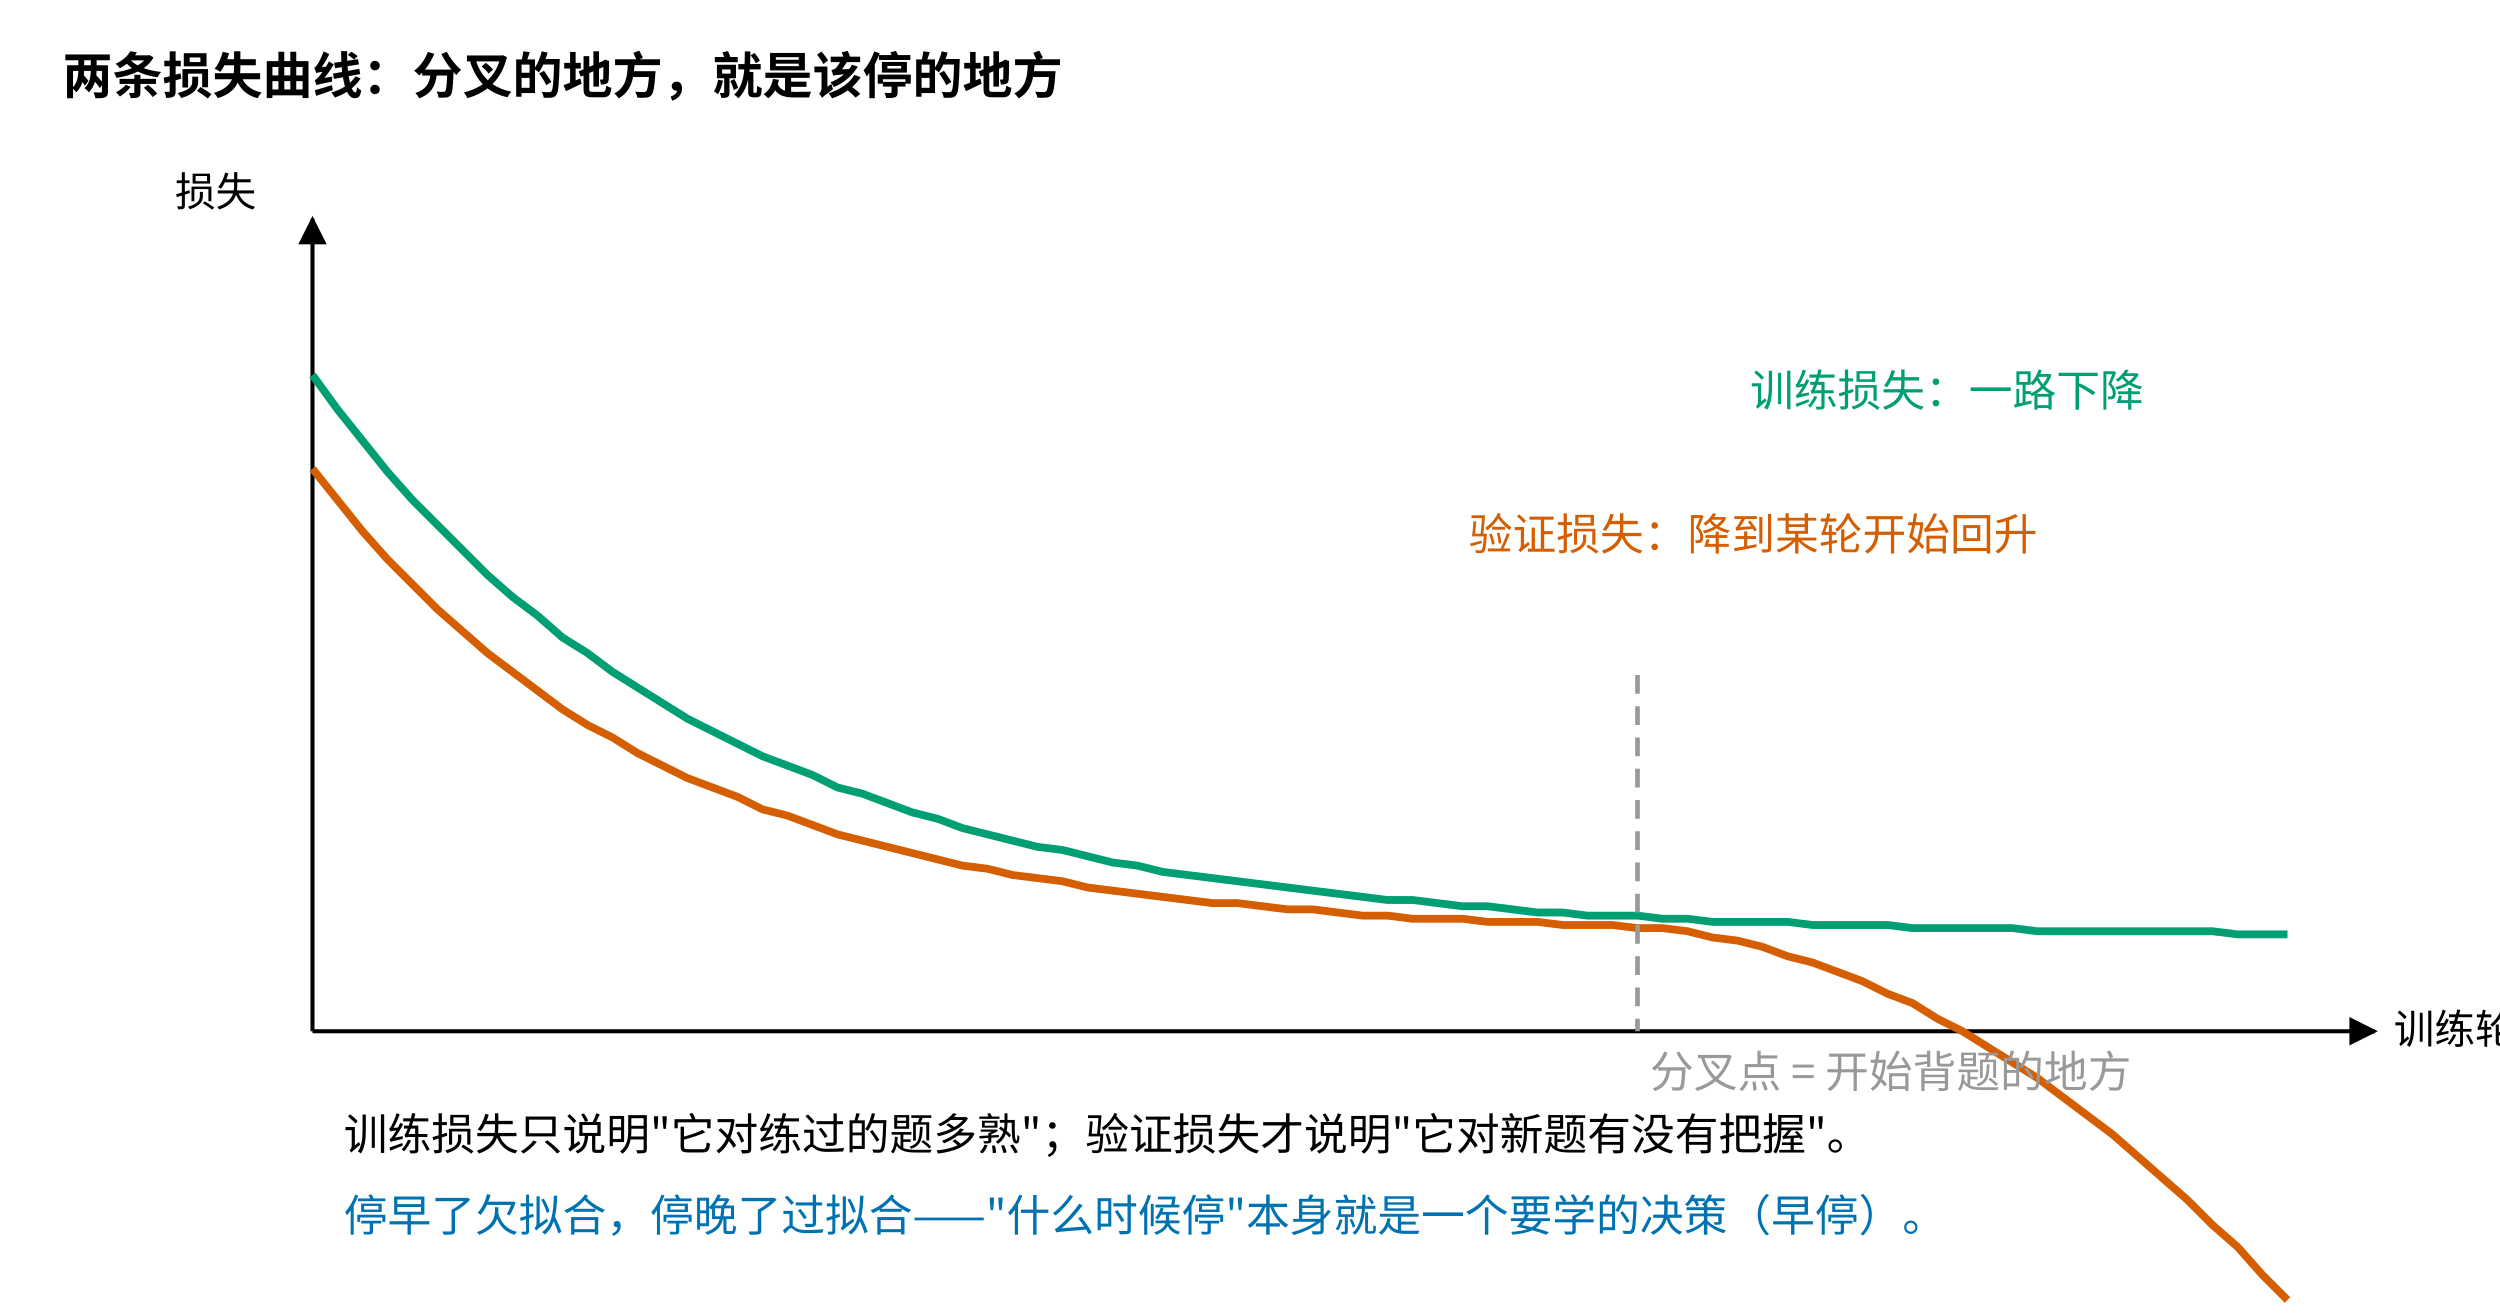
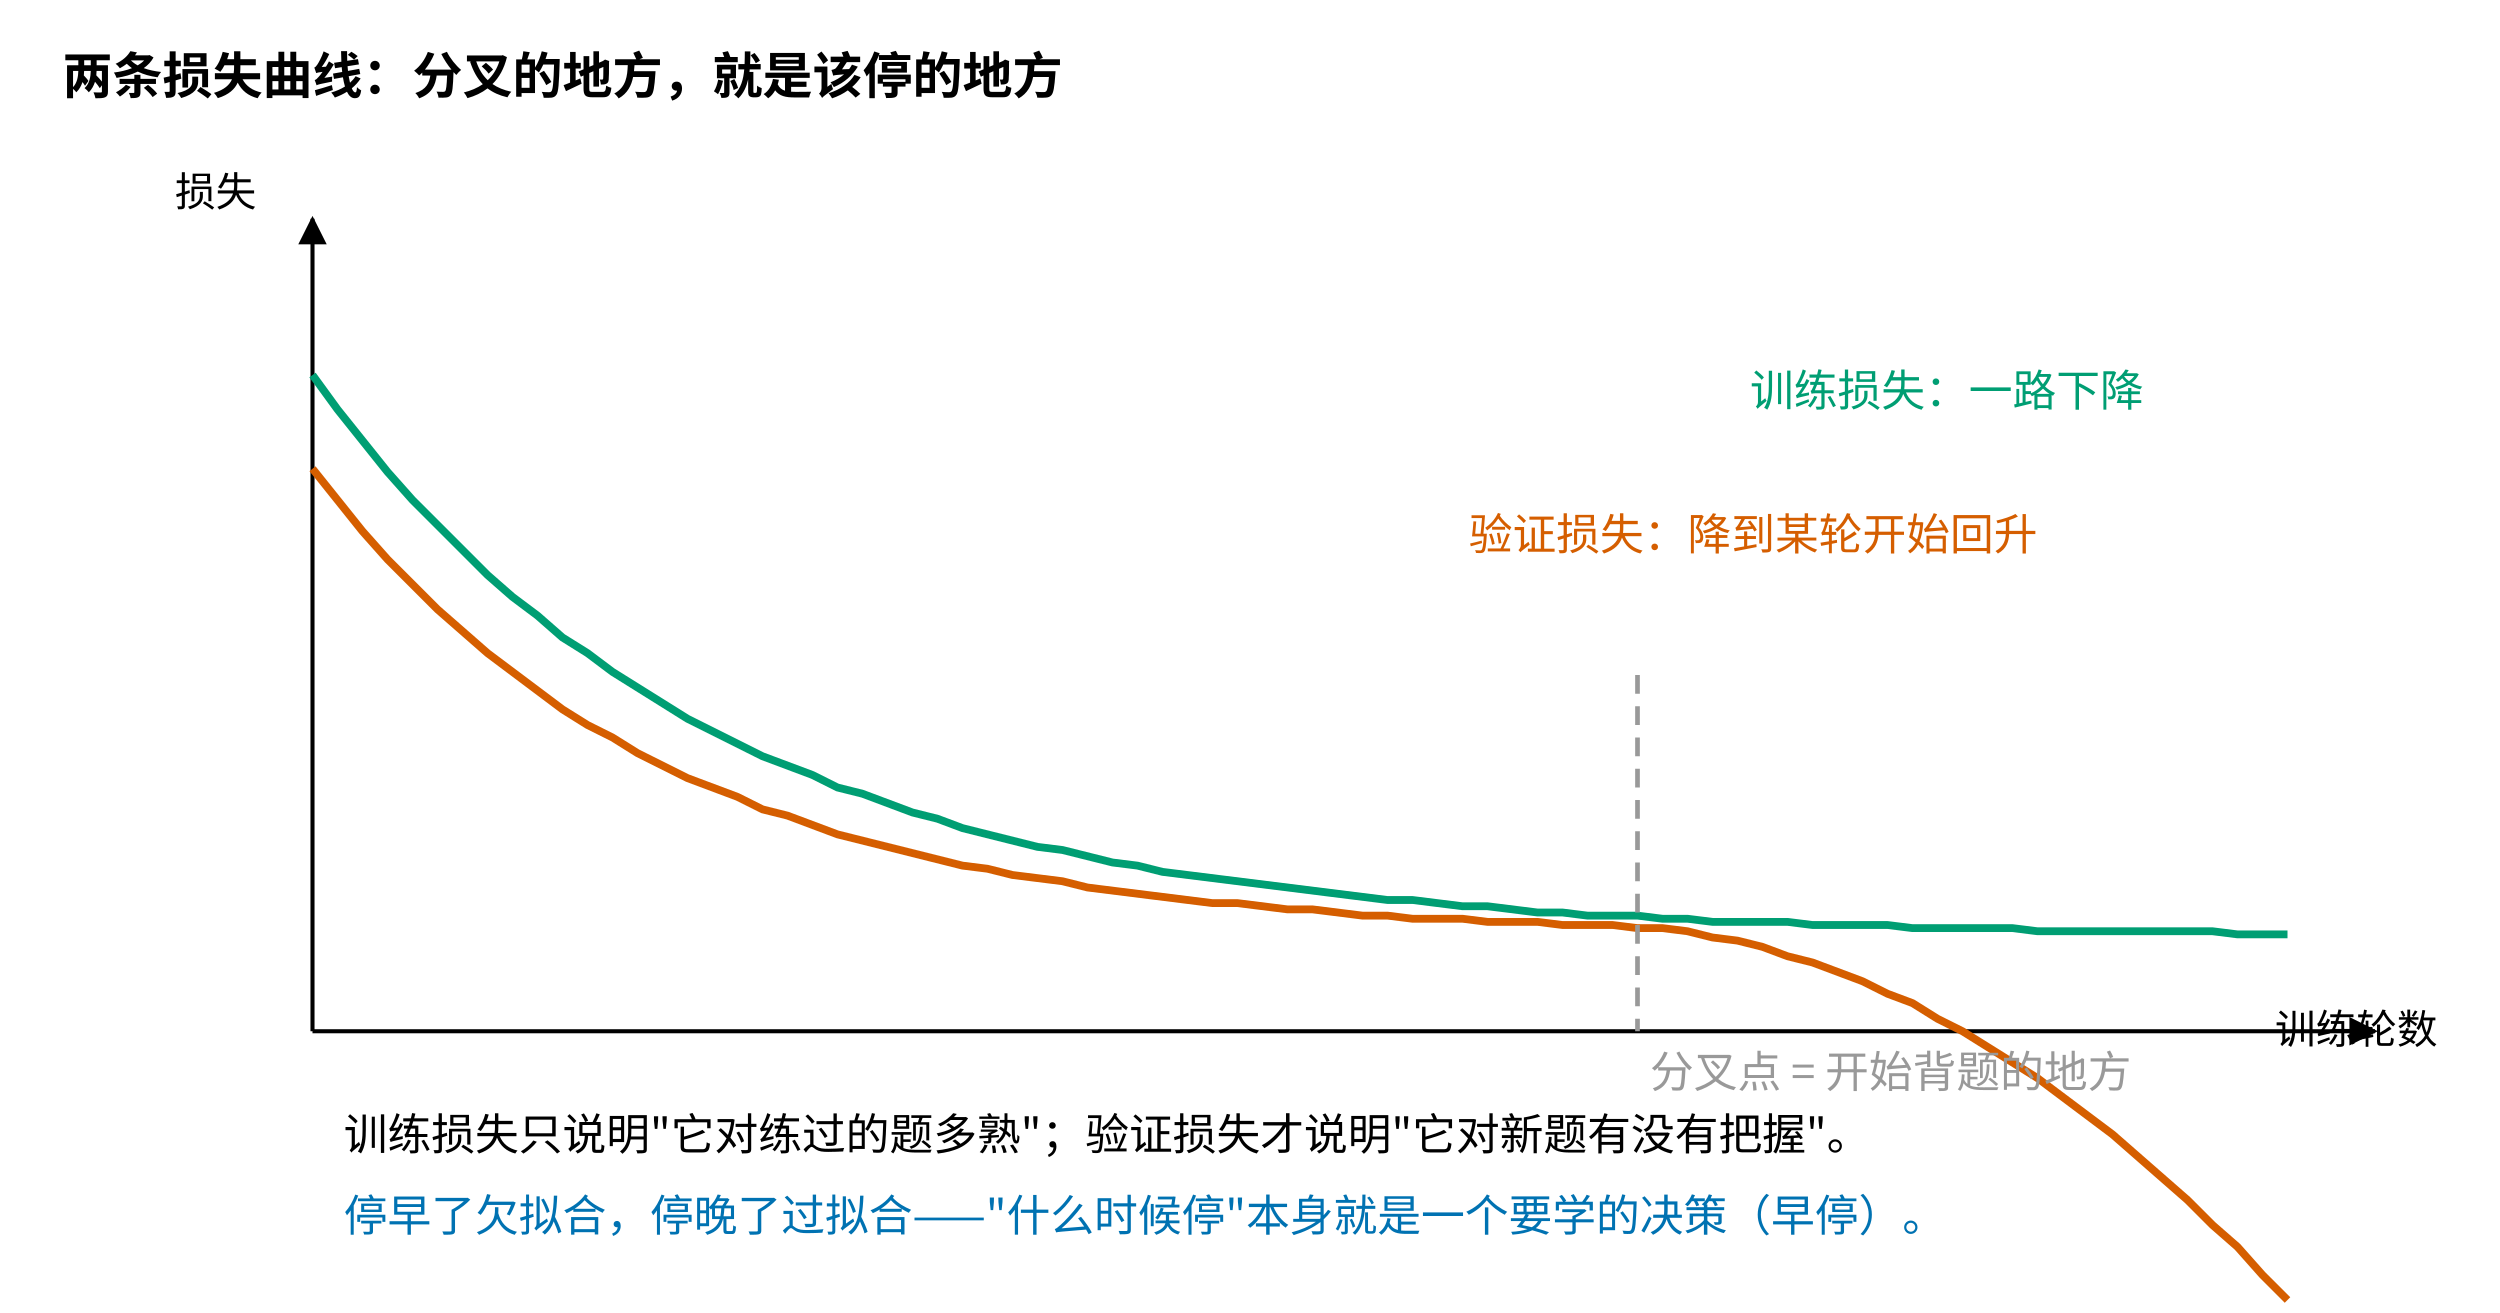
<svg xmlns="http://www.w3.org/2000/svg" width="800" height="420" viewBox="0 0 800 420">
  <defs>
    <marker id="arr" viewBox="0 0 10 10" refX="9" refY="5" markerWidth="7" markerHeight="7" orient="auto-start-reverse">
      <path d="M 0 0 L 10 5 L 0 10 z" fill="#000000" />
    </marker>
  </defs>
  <text x="20" y="30" font-size="16" font-weight="bold" fill="#000000" font-family="Noto Sans CJK SC, sans-serif">两条损失曲线：分叉的地方，就是该停的地方</text>
  <line x1="100" y1="330" x2="760" y2="330" stroke="#000000" stroke-width="1.3" marker-end="url(#arr)" />
  <line x1="100" y1="330" x2="100" y2="70" stroke="#000000" stroke-width="1.3" marker-end="url(#arr)" />
-   <text x="766" y="334" font-size="13" fill="#000000" font-family="Noto Sans CJK SC, sans-serif">训练轮数</text>
+   <text x="780" y="334" font-size="13" text-anchor="end" fill="#000000" font-family="Noto Sans CJK SC, sans-serif">训练轮数</text>
  <text x="56" y="66" font-size="13" fill="#000000" font-family="Noto Sans CJK SC, sans-serif">损失</text>
  <polyline points="100,120 108,131 116,141 124,151 132,160 140,168 148,176 156,184 164,191 172,197 180,204 188,209 196,215 204,220 212,225 220,230 228,234 236,238 244,242 252,245 260,248 268,252 276,254 284,257 292,260 300,262 308,265 316,267 324,269 332,271 340,272 348,274 356,276 364,277 372,279 380,280 388,281 396,282 404,283 412,284 420,285 428,286 436,287 444,288 452,288 460,289 468,290 476,290 484,291 492,292 500,292 508,293 516,293 524,293 532,294 540,294 548,295 556,295 564,295 572,295 580,296 588,296 596,296 604,296 612,297 620,297 628,297 636,297 644,297 652,298 660,298 668,298 676,298 684,298 692,298 700,298 708,298 716,299 724,299 732,299" fill="none" stroke="#009E73" stroke-width="2.5" />
  <polyline points="100,150 108,160 116,170 124,179 132,187 140,195 148,202 156,209 164,215 172,221 180,227 188,232 196,236 204,241 212,245 220,249 228,252 236,255 244,259 252,261 260,264 268,267 276,269 284,271 292,273 300,275 308,277 316,278 324,280 332,281 340,282 348,284 356,285 364,286 372,287 380,288 388,289 396,289 404,290 412,291 420,291 428,292 436,293 444,293 452,294 460,294 468,294 476,295 484,295 492,295 500,296 508,296 516,296 524,297 532,297 540,298 548,300 556,301 564,303 572,306 580,308 588,311 596,314 604,318 612,321 620,326 628,330 636,335 644,340 652,345 660,351 668,357 676,363 684,370 692,377 700,384 708,392 716,399 724,408 732,416" fill="none" stroke="#D55E00" stroke-width="2.5" />
  <g font-size="14" font-family="Noto Sans CJK SC, sans-serif" fill="#000000">
    <text x="560" y="130" fill="#009E73">训练损失：一路下降</text>
    <text x="470" y="176" fill="#D55E00">验证损失：降到某轮开始回升</text>
    <line x1="524" y1="216" x2="524" y2="330" stroke="#999999" stroke-width="1.5" stroke-dasharray="6 4" />
    <text x="528" y="348" fill="#999999">分叉点 = 开始背题的地方</text>
    <text x="110" y="368">训练损失只说明"它对练过的题多熟"；验证损失才说明"它对新题有没有把握"。</text>
    <text x="110" y="394" fill="#0072B2">停早了欠拟合，停晚了过拟合——"什么时候停"本身就是一个要学的决策（早停）。</text>
  </g>
</svg>
